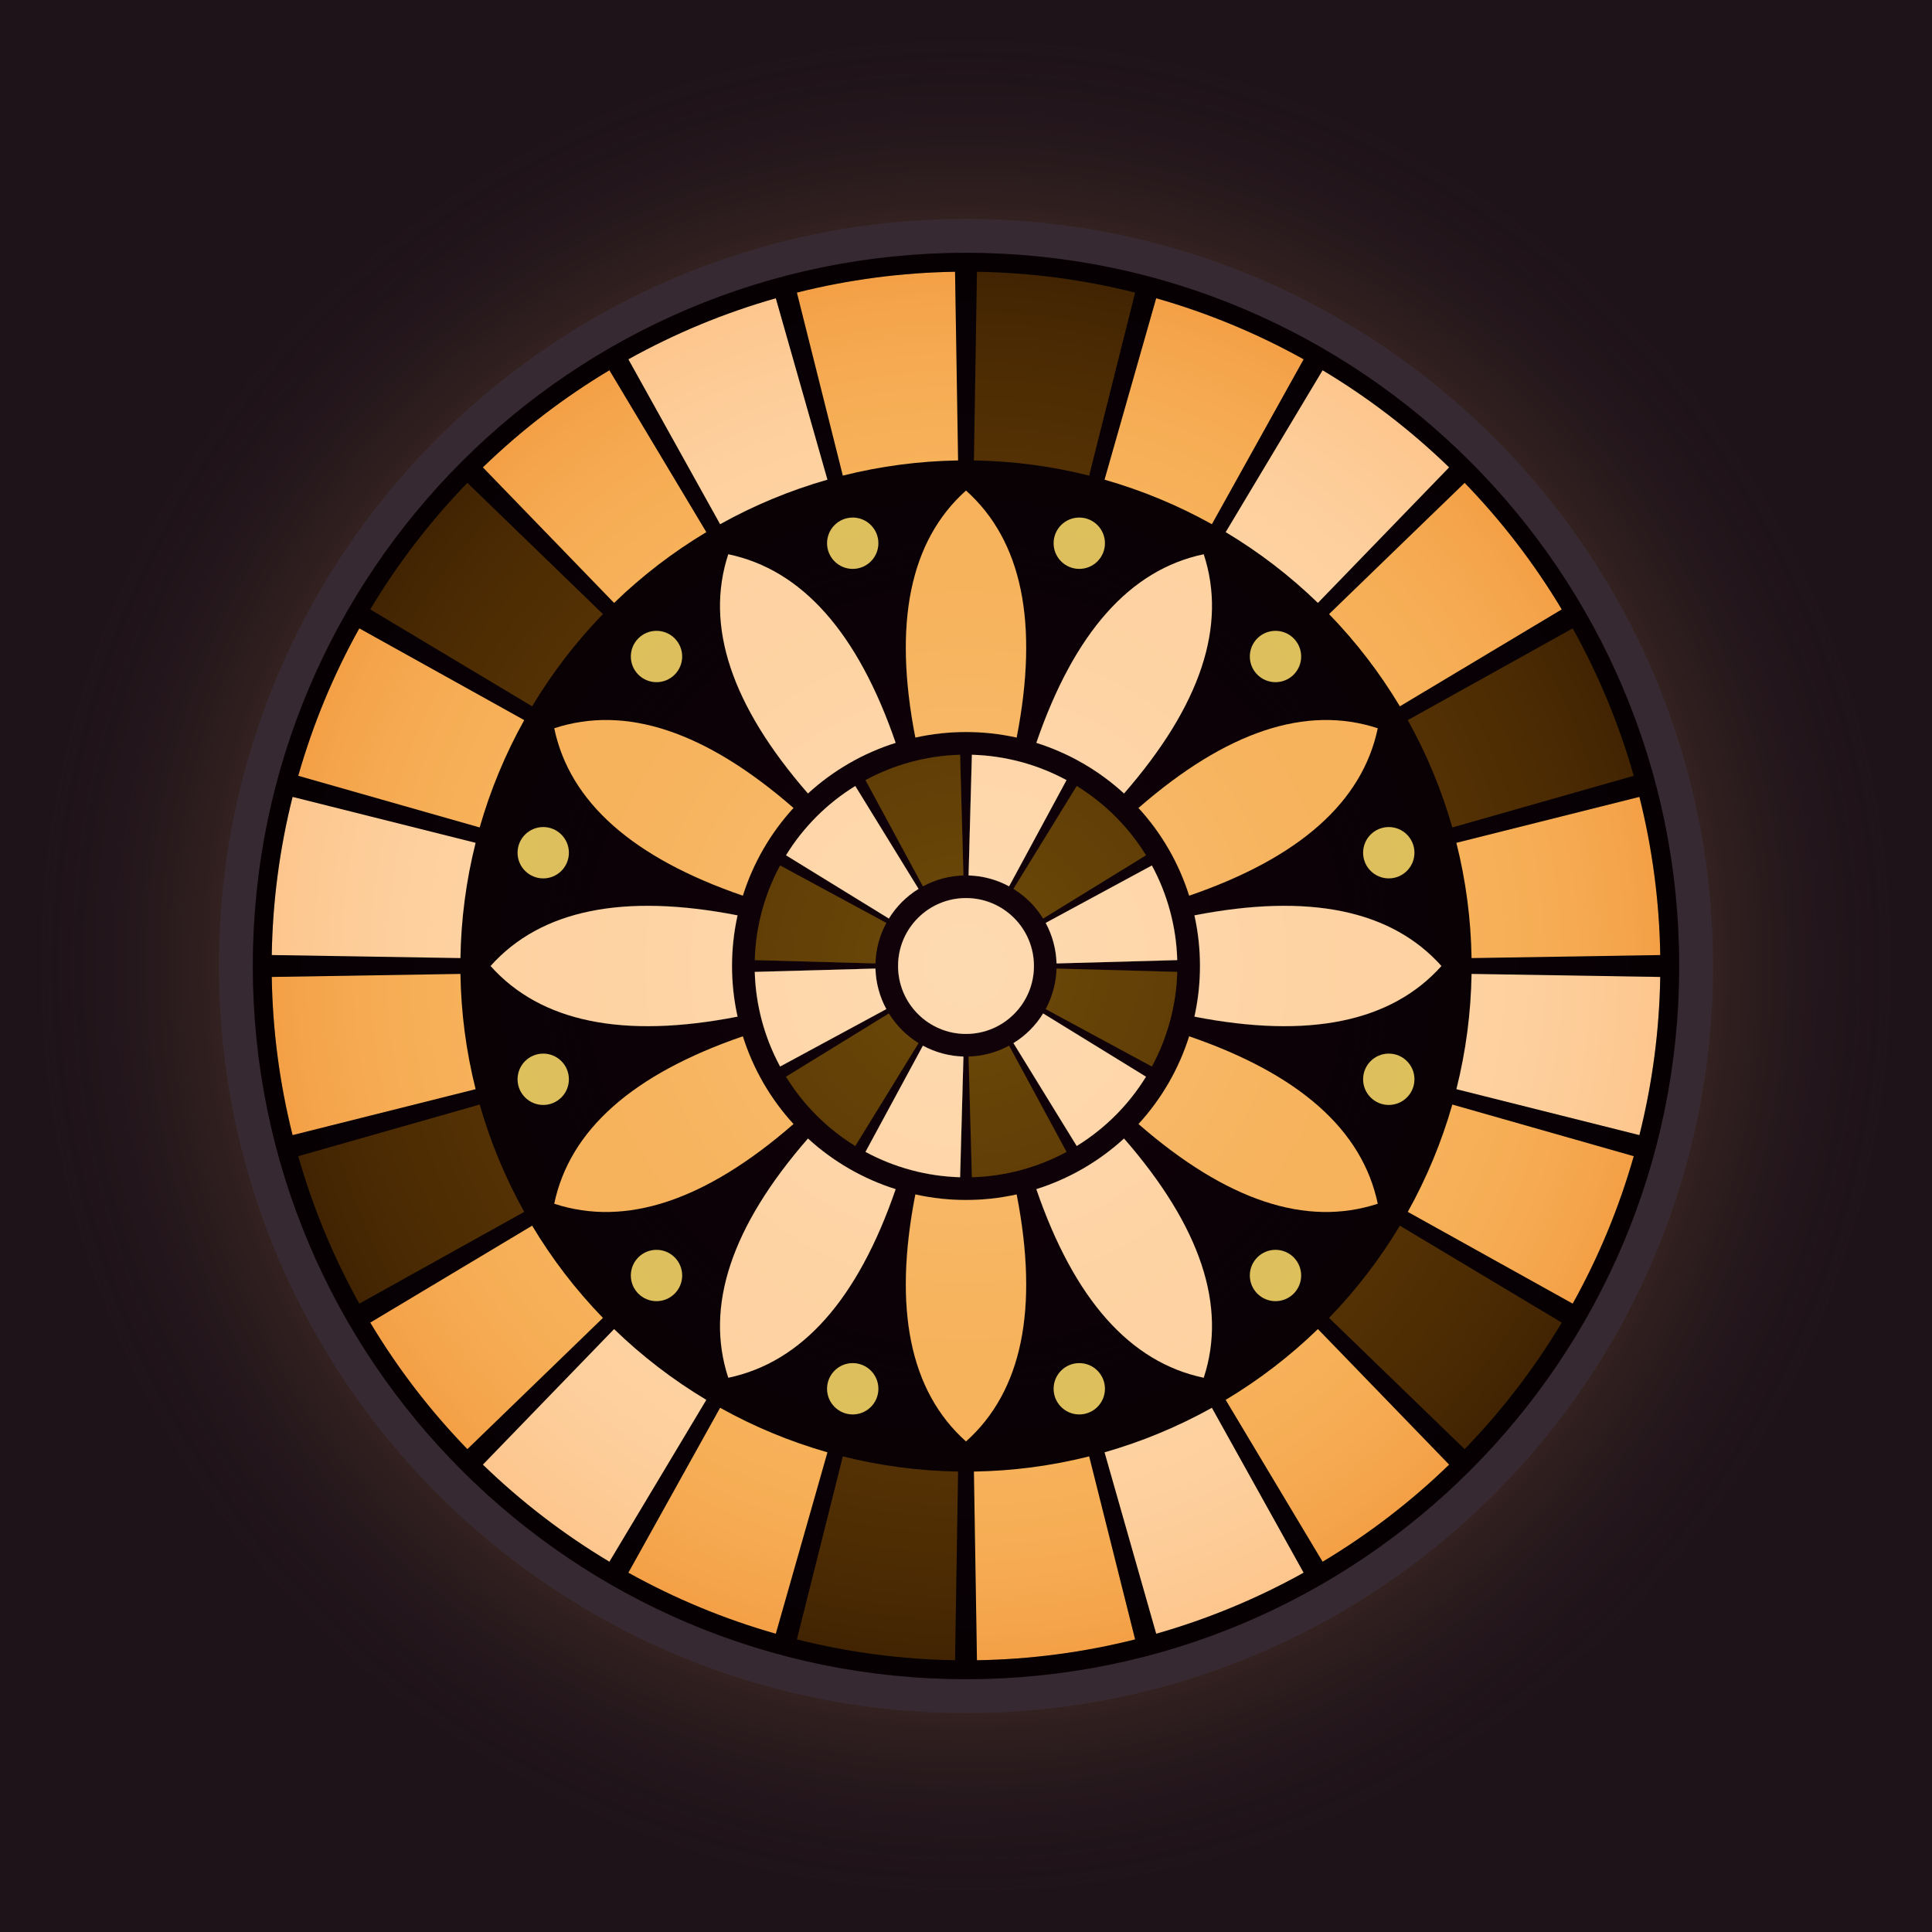
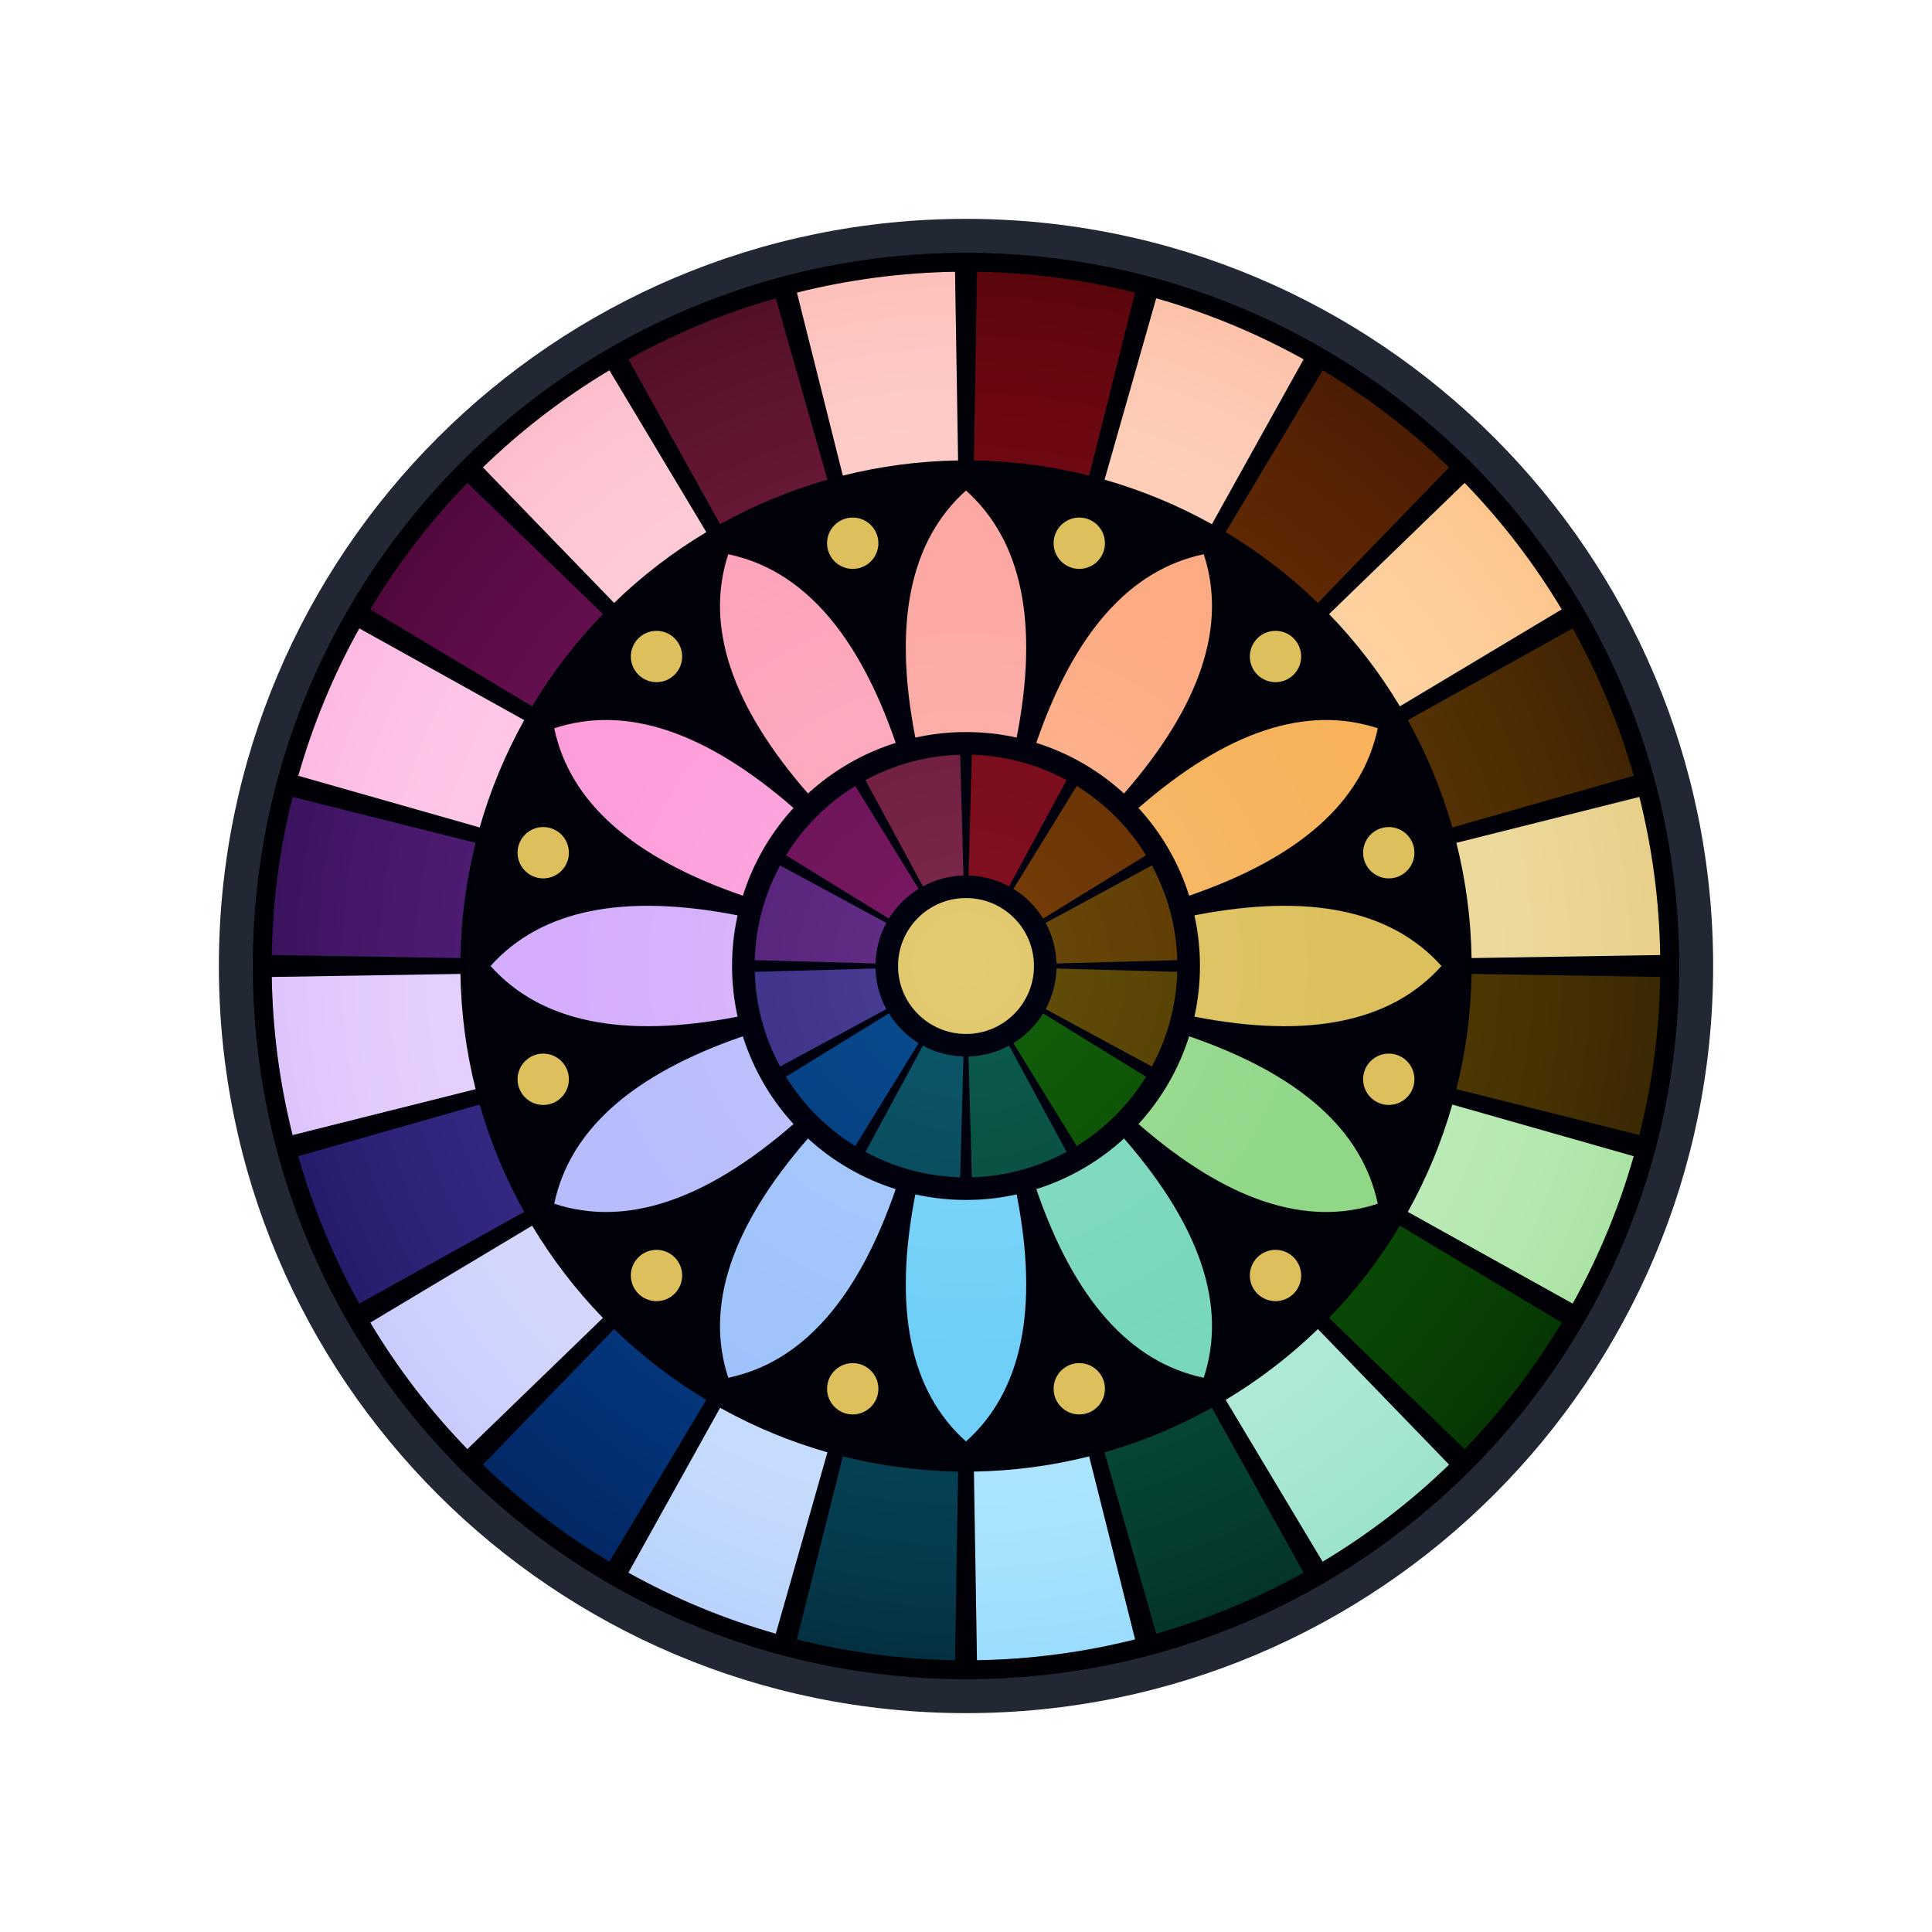
<svg xmlns="http://www.w3.org/2000/svg" viewBox="-128 -128 256 256" width="1024" height="1024">
  <defs>
    <radialGradient id="glow">
-       <stop offset="0.55" stop-color="#f6af57" stop-opacity="0.45" />
-       <stop offset="1" stop-color="#1f131a" stop-opacity="0" />
+       <stop offset="0.55" stop-color="#dbbd58" stop-opacity="0.45" />
+       <stop offset="1" stop-color="#0d111b" stop-opacity="0" />
    </radialGradient>
    <radialGradient id="sun">
      <stop offset="0" stop-color="#fff" stop-opacity=".45" />
      <stop offset=".55" stop-color="#fff" stop-opacity=".08" />
      <stop offset="1" stop-color="#000" stop-opacity=".3" />
    </radialGradient>
  </defs>
-   <rect x="-128" y="-128" width="256" height="256" fill="#1f131a" />
-   <circle r="124" fill="url(#glow)" />
-   <circle r="99" fill="#372931" />
-   <circle r="94.5" fill="#090105" />
-   <path d="M1.05 -66.99A67 67 0 0 1 16.32 -64.98L22.41 -89.23A92 92 0 0 0 1.45 -91.99Z" fill="#512f04" />
-   <path d="M18.36 -64.44A67 67 0 0 1 32.58 -58.54L44.74 -80.39A92 92 0 0 0 25.20 -88.48Z" fill="#f6af57" />
-   <path d="M34.41 -57.49A67 67 0 0 1 46.63 -48.11L64.02 -66.07A92 92 0 0 0 47.25 -78.94Z" fill="#fdd09e" />
-   <path d="M48.11 -46.63A67 67 0 0 1 57.49 -34.41L78.94 -47.25A92 92 0 0 0 66.07 -64.02Z" fill="#f6af57" />
+   <circle r="99" fill="#222833" />
+   <circle r="94.5" fill="#000108" />
+   <path d="M1.05 -66.99A67 67 0 0 1 16.32 -64.98L22.41 -89.23A92 92 0 0 0 1.45 -91.99Z" fill="#6c0812" />
+   <path d="M18.36 -64.44A67 67 0 0 1 32.58 -58.54L44.74 -80.39A92 92 0 0 0 25.20 -88.48Z" fill="#fdcdb7" />
+   <path d="M34.41 -57.49A67 67 0 0 1 46.63 -48.11L64.02 -66.07A92 92 0 0 0 47.25 -78.94Z" fill="#5c2604" />
+   <path d="M48.11 -46.63A67 67 0 0 1 57.49 -34.41L78.94 -47.25A92 92 0 0 0 66.07 -64.02Z" fill="#fdd09e" />
  <path d="M58.54 -32.58A67 67 0 0 1 64.44 -18.36L88.48 -25.20A92 92 0 0 0 80.39 -44.74Z" fill="#512f04" />
-   <path d="M64.98 -16.32A67 67 0 0 1 66.99 -1.05L91.99 -1.45A92 92 0 0 0 89.23 -22.41Z" fill="#f6af57" />
-   <path d="M66.99 1.05A67 67 0 0 1 64.98 16.32L89.23 22.41A92 92 0 0 0 91.99 1.45Z" fill="#fdd09e" />
-   <path d="M64.44 18.36A67 67 0 0 1 58.54 32.58L80.39 44.74A92 92 0 0 0 88.48 25.20Z" fill="#f6af57" />
-   <path d="M57.49 34.41A67 67 0 0 1 48.11 46.63L66.07 64.02A92 92 0 0 0 78.94 47.25Z" fill="#512f04" />
-   <path d="M46.63 48.11A67 67 0 0 1 34.41 57.49L47.25 78.94A92 92 0 0 0 64.02 66.07Z" fill="#f6af57" />
-   <path d="M32.58 58.54A67 67 0 0 1 18.36 64.44L25.20 88.48A92 92 0 0 0 44.74 80.39Z" fill="#fdd09e" />
-   <path d="M16.32 64.98A67 67 0 0 1 1.05 66.99L1.45 91.99A92 92 0 0 0 22.41 89.23Z" fill="#f6af57" />
-   <path d="M-1.05 66.99A67 67 0 0 1 -16.32 64.98L-22.41 89.23A92 92 0 0 0 -1.45 91.99Z" fill="#512f04" />
-   <path d="M-18.36 64.44A67 67 0 0 1 -32.58 58.54L-44.74 80.39A92 92 0 0 0 -25.20 88.48Z" fill="#f6af57" />
-   <path d="M-34.41 57.49A67 67 0 0 1 -46.63 48.11L-64.02 66.07A92 92 0 0 0 -47.25 78.94Z" fill="#fdd09e" />
-   <path d="M-48.11 46.63A67 67 0 0 1 -57.49 34.41L-78.94 47.25A92 92 0 0 0 -66.07 64.02Z" fill="#f6af57" />
-   <path d="M-58.54 32.58A67 67 0 0 1 -64.44 18.36L-88.48 25.20A92 92 0 0 0 -80.39 44.74Z" fill="#512f04" />
-   <path d="M-64.98 16.32A67 67 0 0 1 -66.99 1.05L-91.99 1.45A92 92 0 0 0 -89.23 22.41Z" fill="#f6af57" />
-   <path d="M-66.99 -1.05A67 67 0 0 1 -64.98 -16.32L-89.23 -22.41A92 92 0 0 0 -91.99 -1.45Z" fill="#fdd09e" />
-   <path d="M-64.44 -18.36A67 67 0 0 1 -58.54 -32.58L-80.39 -44.74A92 92 0 0 0 -88.48 -25.20Z" fill="#f6af57" />
-   <path d="M-57.49 -34.41A67 67 0 0 1 -48.11 -46.63L-66.07 -64.02A92 92 0 0 0 -78.94 -47.25Z" fill="#512f04" />
-   <path d="M-46.63 -48.11A67 67 0 0 1 -34.41 -57.49L-47.25 -78.94A92 92 0 0 0 -64.02 -66.07Z" fill="#f6af57" />
-   <path d="M-32.58 -58.54A67 67 0 0 1 -18.36 -64.44L-25.20 -88.48A92 92 0 0 0 -44.74 -80.39Z" fill="#fdd09e" />
-   <path d="M-16.32 -64.98A67 67 0 0 1 -1.05 -66.99L-1.45 -91.99A92 92 0 0 0 -22.41 -89.23Z" fill="#f6af57" />
-   <path d="M-6.71 -30.27A31 31 0 0 1 6.71 -30.27Q11.15 -53.02 0.00 -63.00Q-11.15 -53.02 -6.71 -30.27Z" fill="#f6af57" />
-   <path d="M0.34 -12.00A12 12 0 0 1 5.71 -10.56L13.32 -24.63A28 28 0 0 0 0.78 -27.99Z" fill="#fdd09e" />
+   <path d="M64.98 -16.32A67 67 0 0 1 66.99 -1.05L91.99 -1.45A92 92 0 0 0 89.23 -22.41Z" fill="#ecd89a" />
+   <path d="M66.99 1.05A67 67 0 0 1 64.98 16.32L89.23 22.41A92 92 0 0 0 91.99 1.45Z" fill="#493404" />
+   <path d="M64.44 18.36A67 67 0 0 1 58.54 32.58L80.39 44.74A92 92 0 0 0 88.48 25.20Z" fill="#b8e9b3" />
+   <path d="M57.49 34.41A67 67 0 0 1 48.11 46.63L66.07 64.02A92 92 0 0 0 78.94 47.25Z" fill="#094505" />
+   <path d="M46.63 48.11A67 67 0 0 1 34.41 57.49L47.25 78.94A92 92 0 0 0 64.02 66.07Z" fill="#ace8d4" />
+   <path d="M32.58 58.54A67 67 0 0 1 18.36 64.44L25.20 88.48A92 92 0 0 0 44.74 80.39Z" fill="#064234" />
+   <path d="M16.32 64.98A67 67 0 0 1 1.05 66.99L1.45 91.99A92 92 0 0 0 22.41 89.23Z" fill="#aae3fd" />
+   <path d="M-1.05 66.99A67 67 0 0 1 -16.32 64.98L-22.41 89.23A92 92 0 0 0 -1.45 91.99Z" fill="#063e51" />
+   <path d="M-18.36 64.44A67 67 0 0 1 -32.58 58.54L-44.74 80.39A92 92 0 0 0 -25.20 88.48Z" fill="#c5dbfd" />
+   <path d="M-34.41 57.49A67 67 0 0 1 -46.63 48.11L-64.02 66.07A92 92 0 0 0 -47.25 78.94Z" fill="#043377" />
+   <path d="M-48.11 46.63A67 67 0 0 1 -57.49 34.41L-78.94 47.25A92 92 0 0 0 -66.07 64.02Z" fill="#d2d6fd" />
+   <path d="M-58.54 32.58A67 67 0 0 1 -64.44 18.36L-88.48 25.20A92 92 0 0 0 -80.39 44.74Z" fill="#30267d" />
+   <path d="M-64.98 16.32A67 67 0 0 1 -66.99 1.05L-91.99 1.45A92 92 0 0 0 -89.23 22.41Z" fill="#e4cefd" />
+   <path d="M-66.99 -1.05A67 67 0 0 1 -64.98 -16.32L-89.23 -22.41A92 92 0 0 0 -91.99 -1.45Z" fill="#4a1a6f" />
+   <path d="M-64.44 -18.36A67 67 0 0 1 -58.54 -32.58L-80.39 -44.74A92 92 0 0 0 -88.48 -25.20Z" fill="#fdc6e7" />
+   <path d="M-57.49 -34.41A67 67 0 0 1 -48.11 -46.63L-66.07 -64.02A92 92 0 0 0 -78.94 -47.25Z" fill="#610d4b" />
+   <path d="M-46.63 -48.11A67 67 0 0 1 -34.41 -57.49L-47.25 -78.94A92 92 0 0 0 -64.02 -66.07Z" fill="#fdc9d5" />
+   <path d="M-32.58 -58.54A67 67 0 0 1 -18.36 -64.44L-25.20 -88.48A92 92 0 0 0 -44.74 -80.39Z" fill="#631632" />
+   <path d="M-16.32 -64.98A67 67 0 0 1 -1.05 -66.99L-1.45 -91.99A92 92 0 0 0 -22.41 -89.23Z" fill="#fdcbc7" />
+   <path d="M-6.71 -30.27A31 31 0 0 1 6.71 -30.27Q11.15 -53.02 0.00 -63.00Q-11.15 -53.02 -6.71 -30.27Z" fill="#fca59f" />
+   <path d="M0.34 -12.00A12 12 0 0 1 5.71 -10.56L13.32 -24.63A28 28 0 0 0 0.78 -27.99Z" fill="#6c0812" />
  <circle r="3.4" cx="15.01" cy="-56.02" fill="#dbbd58" />
-   <path d="M9.32 -29.57A31 31 0 0 1 20.94 -22.86Q36.17 -40.34 31.50 -54.56Q16.85 -51.49 9.32 -29.57Z" fill="#fdd09e" />
-   <path d="M6.29 -10.22A12 12 0 0 1 10.22 -6.29L23.85 -14.67A28 28 0 0 0 14.67 -23.85Z" fill="#512f04" />
+   <path d="M9.32 -29.57A31 31 0 0 1 20.94 -22.86Q36.17 -40.34 31.50 -54.56Q16.85 -51.49 9.32 -29.57Z" fill="#fca87f" />
+   <path d="M6.29 -10.22A12 12 0 0 1 10.22 -6.29L23.85 -14.67A28 28 0 0 0 14.67 -23.85Z" fill="#5c2604" />
  <circle r="3.4" cx="41.01" cy="-41.01" fill="#dbbd58" />
  <path d="M22.86 -20.94A31 31 0 0 1 29.57 -9.32Q51.49 -16.85 54.56 -31.50Q40.34 -36.17 22.86 -20.94Z" fill="#f6af57" />
-   <path d="M10.56 -5.71A12 12 0 0 1 12.00 -0.34L27.99 -0.78A28 28 0 0 0 24.63 -13.32Z" fill="#fdd09e" />
+   <path d="M10.56 -5.71A12 12 0 0 1 12.00 -0.34L27.99 -0.78A28 28 0 0 0 24.63 -13.32Z" fill="#512f04" />
  <circle r="3.4" cx="56.02" cy="-15.01" fill="#dbbd58" />
-   <path d="M30.27 -6.71A31 31 0 0 1 30.27 6.71Q53.02 11.15 63.00 0.00Q53.02 -11.15 30.27 -6.71Z" fill="#fdd09e" />
-   <path d="M12.00 0.34A12 12 0 0 1 10.56 5.71L24.63 13.32A28 28 0 0 0 27.99 0.78Z" fill="#512f04" />
+   <path d="M30.27 -6.71A31 31 0 0 1 30.27 6.71Q53.02 11.15 63.00 0.00Q53.02 -11.15 30.27 -6.71Z" fill="#dbbd58" />
+   <path d="M12.00 0.34A12 12 0 0 1 10.56 5.71L24.63 13.32A28 28 0 0 0 27.99 0.78Z" fill="#493404" />
  <circle r="3.4" cx="56.02" cy="15.01" fill="#dbbd58" />
-   <path d="M29.57 9.32A31 31 0 0 1 22.86 20.94Q40.34 36.17 54.56 31.50Q51.49 16.85 29.57 9.32Z" fill="#f6af57" />
-   <path d="M10.22 6.29A12 12 0 0 1 6.29 10.22L14.67 23.85A28 28 0 0 0 23.85 14.67Z" fill="#fdd09e" />
+   <path d="M29.57 9.32A31 31 0 0 1 22.86 20.94Q40.34 36.17 54.56 31.50Q51.49 16.85 29.57 9.32Z" fill="#8cd584" />
+   <path d="M10.22 6.29A12 12 0 0 1 6.29 10.22L14.67 23.85A28 28 0 0 0 23.85 14.67Z" fill="#094505" />
  <circle r="3.4" cx="41.01" cy="41.01" fill="#dbbd58" />
-   <path d="M20.94 22.86A31 31 0 0 1 9.32 29.57Q16.85 51.49 31.50 54.56Q36.17 40.34 20.94 22.86Z" fill="#fdd09e" />
-   <path d="M5.71 10.56A12 12 0 0 1 0.34 12.00L0.78 27.99A28 28 0 0 0 13.32 24.63Z" fill="#512f04" />
+   <path d="M20.94 22.86A31 31 0 0 1 9.32 29.57Q16.85 51.49 31.50 54.56Q36.17 40.34 20.94 22.86Z" fill="#74d5b8" />
+   <path d="M5.71 10.56A12 12 0 0 1 0.34 12.00L0.78 27.99A28 28 0 0 0 13.32 24.63Z" fill="#064234" />
  <circle r="3.4" cx="15.01" cy="56.02" fill="#dbbd58" />
-   <path d="M6.71 30.27A31 31 0 0 1 -6.71 30.27Q-11.15 53.02 0.00 63.00Q11.15 53.02 6.71 30.27Z" fill="#f6af57" />
-   <path d="M-0.34 12.00A12 12 0 0 1 -5.71 10.56L-13.32 24.63A28 28 0 0 0 -0.78 27.99Z" fill="#fdd09e" />
+   <path d="M6.71 30.27A31 31 0 0 1 -6.71 30.27Q-11.15 53.02 0.00 63.00Q11.15 53.02 6.71 30.27Z" fill="#6bcdf7" />
+   <path d="M-0.34 12.00A12 12 0 0 1 -5.71 10.56L-13.32 24.63A28 28 0 0 0 -0.78 27.99Z" fill="#063e51" />
  <circle r="3.4" cx="-15.01" cy="56.02" fill="#dbbd58" />
-   <path d="M-9.32 29.57A31 31 0 0 1 -20.94 22.86Q-36.17 40.34 -31.50 54.56Q-16.85 51.49 -9.32 29.57Z" fill="#fdd09e" />
-   <path d="M-6.29 10.22A12 12 0 0 1 -10.22 6.29L-23.85 14.67A28 28 0 0 0 -14.67 23.85Z" fill="#512f04" />
+   <path d="M-9.32 29.57A31 31 0 0 1 -20.94 22.86Q-36.17 40.34 -31.50 54.56Q-16.85 51.49 -9.32 29.57Z" fill="#9bc1fb" />
+   <path d="M-6.29 10.22A12 12 0 0 1 -10.22 6.29L-23.85 14.67A28 28 0 0 0 -14.67 23.85Z" fill="#043377" />
  <circle r="3.4" cx="-41.01" cy="41.01" fill="#dbbd58" />
-   <path d="M-22.86 20.94A31 31 0 0 1 -29.57 9.32Q-51.49 16.85 -54.56 31.50Q-40.34 36.17 -22.86 20.94Z" fill="#f6af57" />
-   <path d="M-10.56 5.71A12 12 0 0 1 -12.00 0.34L-27.99 0.78A28 28 0 0 0 -24.63 13.32Z" fill="#fdd09e" />
+   <path d="M-22.86 20.94A31 31 0 0 1 -29.57 9.32Q-51.49 16.85 -54.56 31.50Q-40.34 36.17 -22.86 20.94Z" fill="#b4b9fb" />
+   <path d="M-10.56 5.71A12 12 0 0 1 -12.00 0.34L-27.99 0.78A28 28 0 0 0 -24.63 13.32Z" fill="#30267d" />
  <circle r="3.4" cx="-56.02" cy="15.01" fill="#dbbd58" />
-   <path d="M-30.27 6.71A31 31 0 0 1 -30.27 -6.71Q-53.02 -11.15 -63.00 0.00Q-53.02 11.15 -30.27 6.71Z" fill="#fdd09e" />
-   <path d="M-12.00 -0.34A12 12 0 0 1 -10.56 -5.71L-24.63 -13.32A28 28 0 0 0 -27.99 -0.78Z" fill="#512f04" />
+   <path d="M-30.27 6.71A31 31 0 0 1 -30.27 -6.71Q-53.02 -11.15 -63.00 0.00Q-53.02 11.15 -30.27 6.71Z" fill="#d2abfb" />
+   <path d="M-12.00 -0.34A12 12 0 0 1 -10.56 -5.71L-24.63 -13.32A28 28 0 0 0 -27.99 -0.78Z" fill="#4a1a6f" />
  <circle r="3.4" cx="-56.02" cy="-15.01" fill="#dbbd58" />
-   <path d="M-29.57 -9.32A31 31 0 0 1 -22.86 -20.94Q-40.34 -36.17 -54.56 -31.50Q-51.49 -16.85 -29.57 -9.32Z" fill="#f6af57" />
-   <path d="M-10.22 -6.29A12 12 0 0 1 -6.29 -10.22L-14.67 -23.85A28 28 0 0 0 -23.85 -14.67Z" fill="#fdd09e" />
+   <path d="M-29.57 -9.32A31 31 0 0 1 -22.86 -20.94Q-40.34 -36.17 -54.56 -31.50Q-51.49 -16.85 -29.57 -9.32Z" fill="#fc9ad8" />
+   <path d="M-10.22 -6.29A12 12 0 0 1 -6.29 -10.22L-14.67 -23.85A28 28 0 0 0 -23.85 -14.67Z" fill="#610d4b" />
  <circle r="3.4" cx="-41.01" cy="-41.01" fill="#dbbd58" />
-   <path d="M-20.94 -22.86A31 31 0 0 1 -9.32 -29.57Q-16.85 -51.49 -31.50 -54.56Q-36.17 -40.34 -20.94 -22.86Z" fill="#fdd09e" />
-   <path d="M-5.71 -10.56A12 12 0 0 1 -0.34 -12.00L-0.78 -27.99A28 28 0 0 0 -13.32 -24.63Z" fill="#512f04" />
+   <path d="M-20.94 -22.86A31 31 0 0 1 -9.32 -29.57Q-16.85 -51.49 -31.50 -54.56Q-36.17 -40.34 -20.94 -22.86Z" fill="#fca1b8" />
+   <path d="M-5.71 -10.56A12 12 0 0 1 -0.34 -12.00L-0.78 -27.99A28 28 0 0 0 -13.32 -24.63Z" fill="#631632" />
  <circle r="3.4" cx="-15.01" cy="-56.02" fill="#dbbd58" />
-   <circle r="9" fill="#fdd09e" />
+   <circle r="9" fill="#dbbd58" />
  <circle r="94.5" fill="url(#sun)" style="mix-blend-mode:soft-light" />
</svg>
